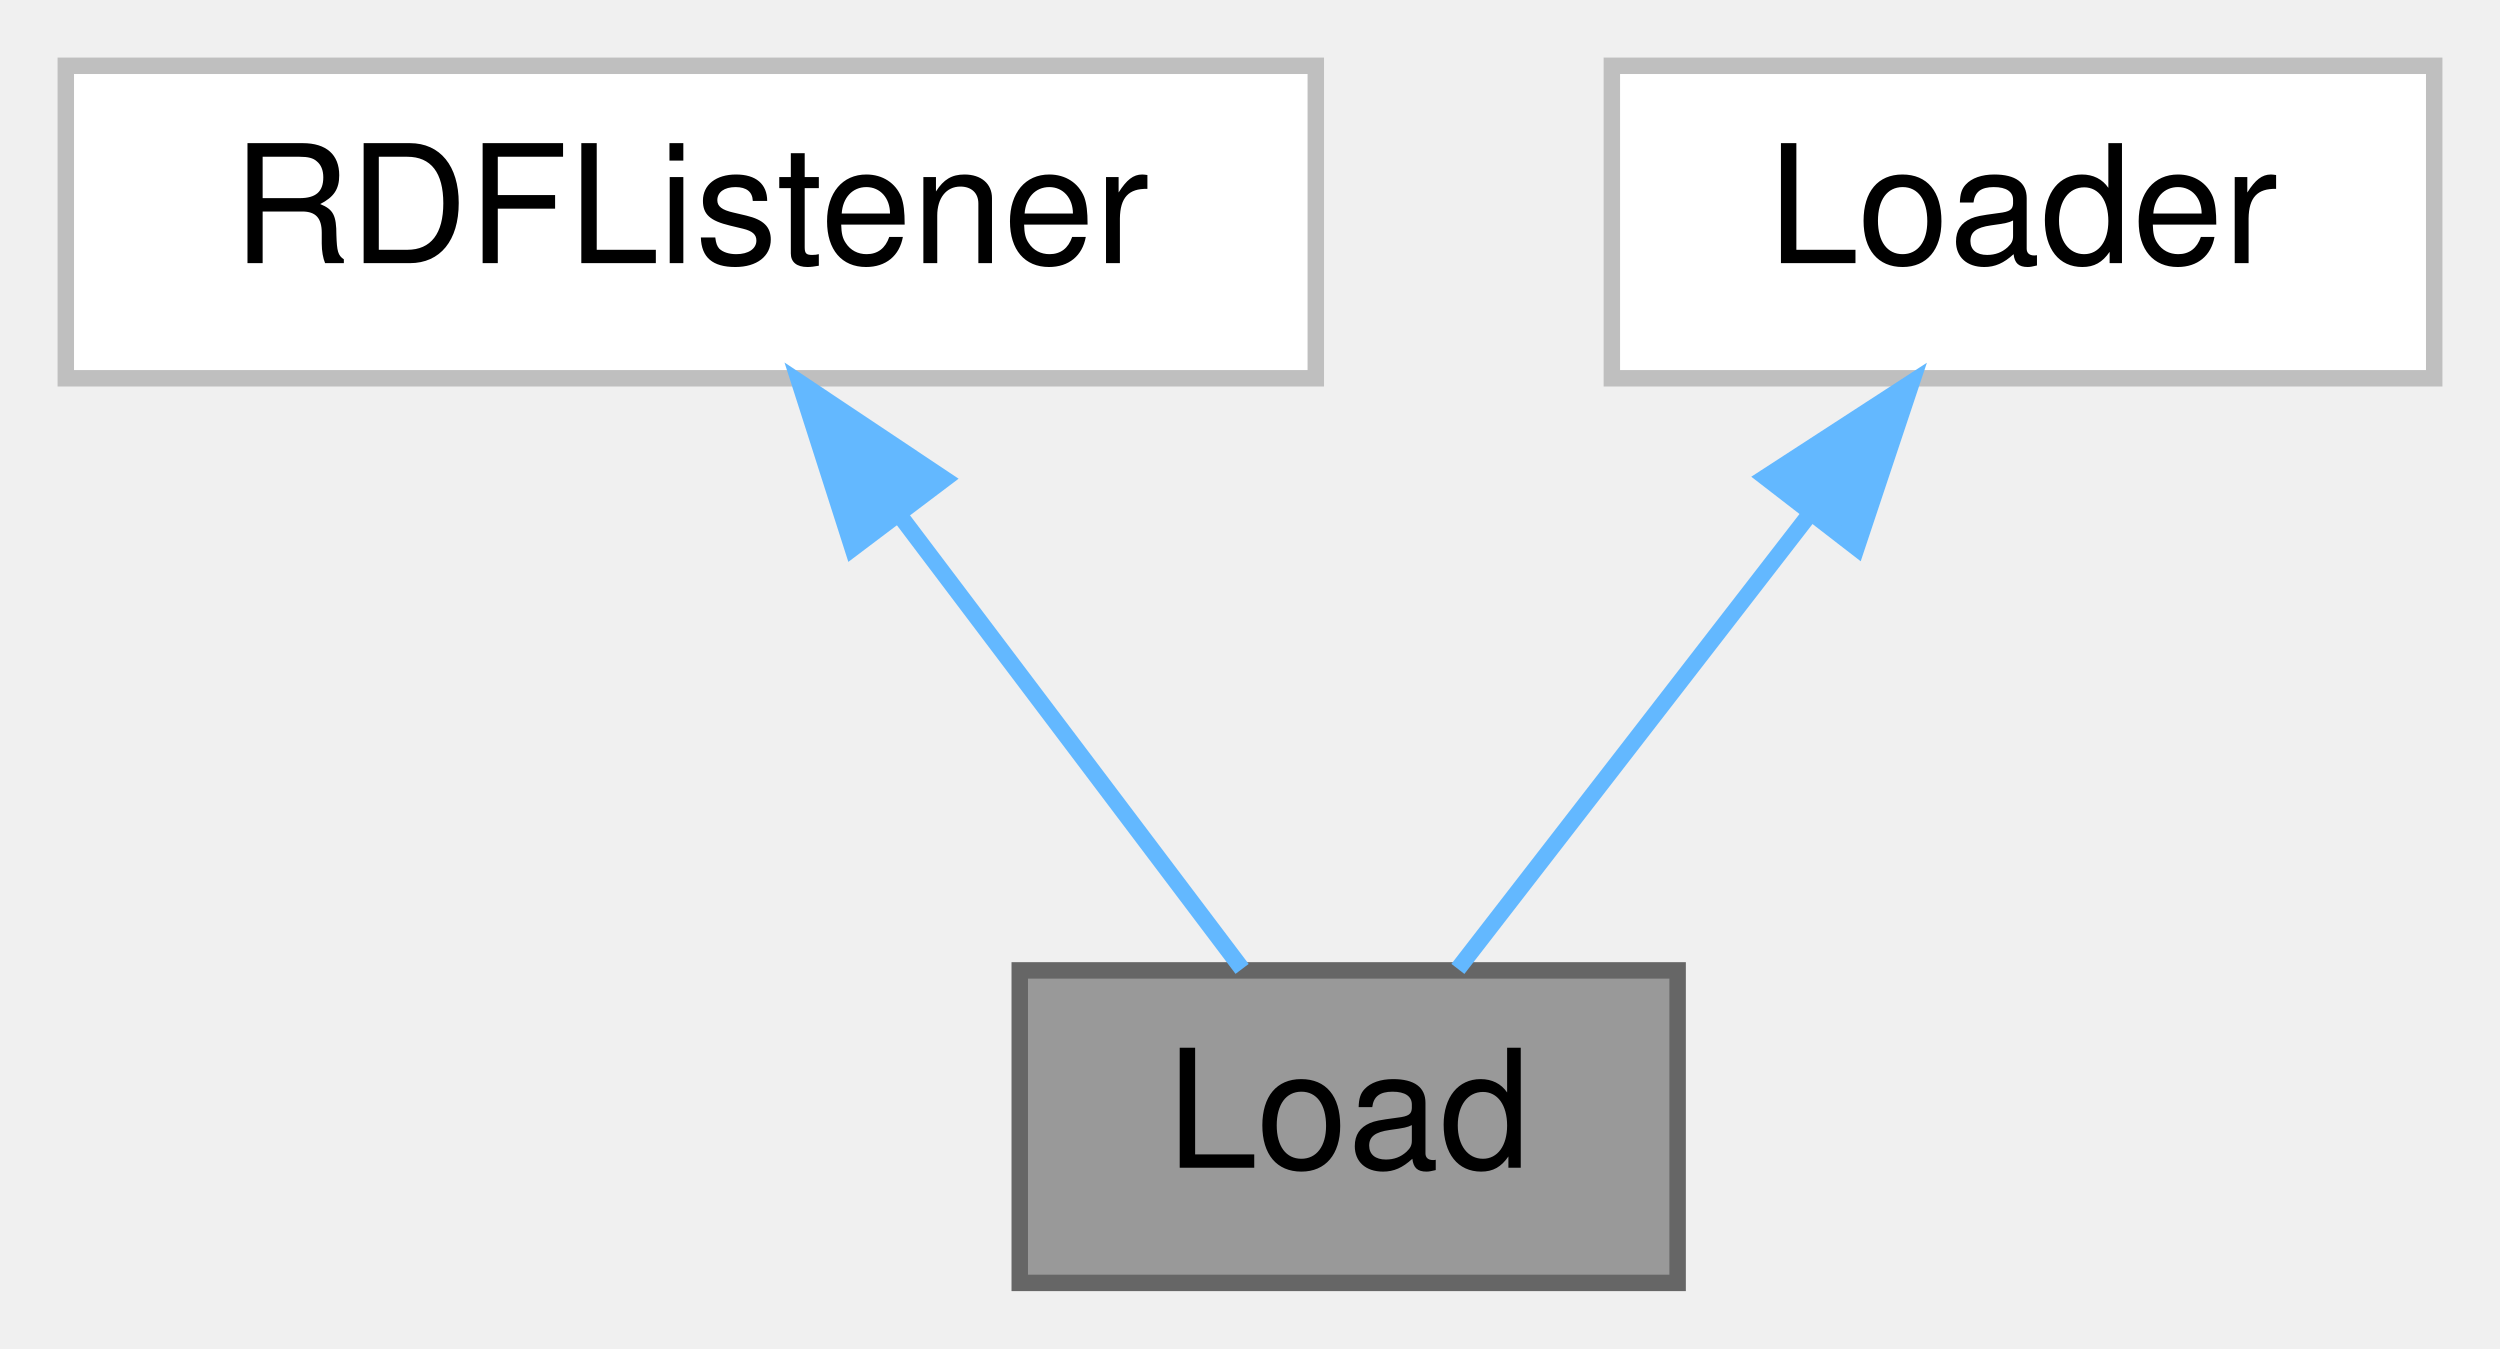
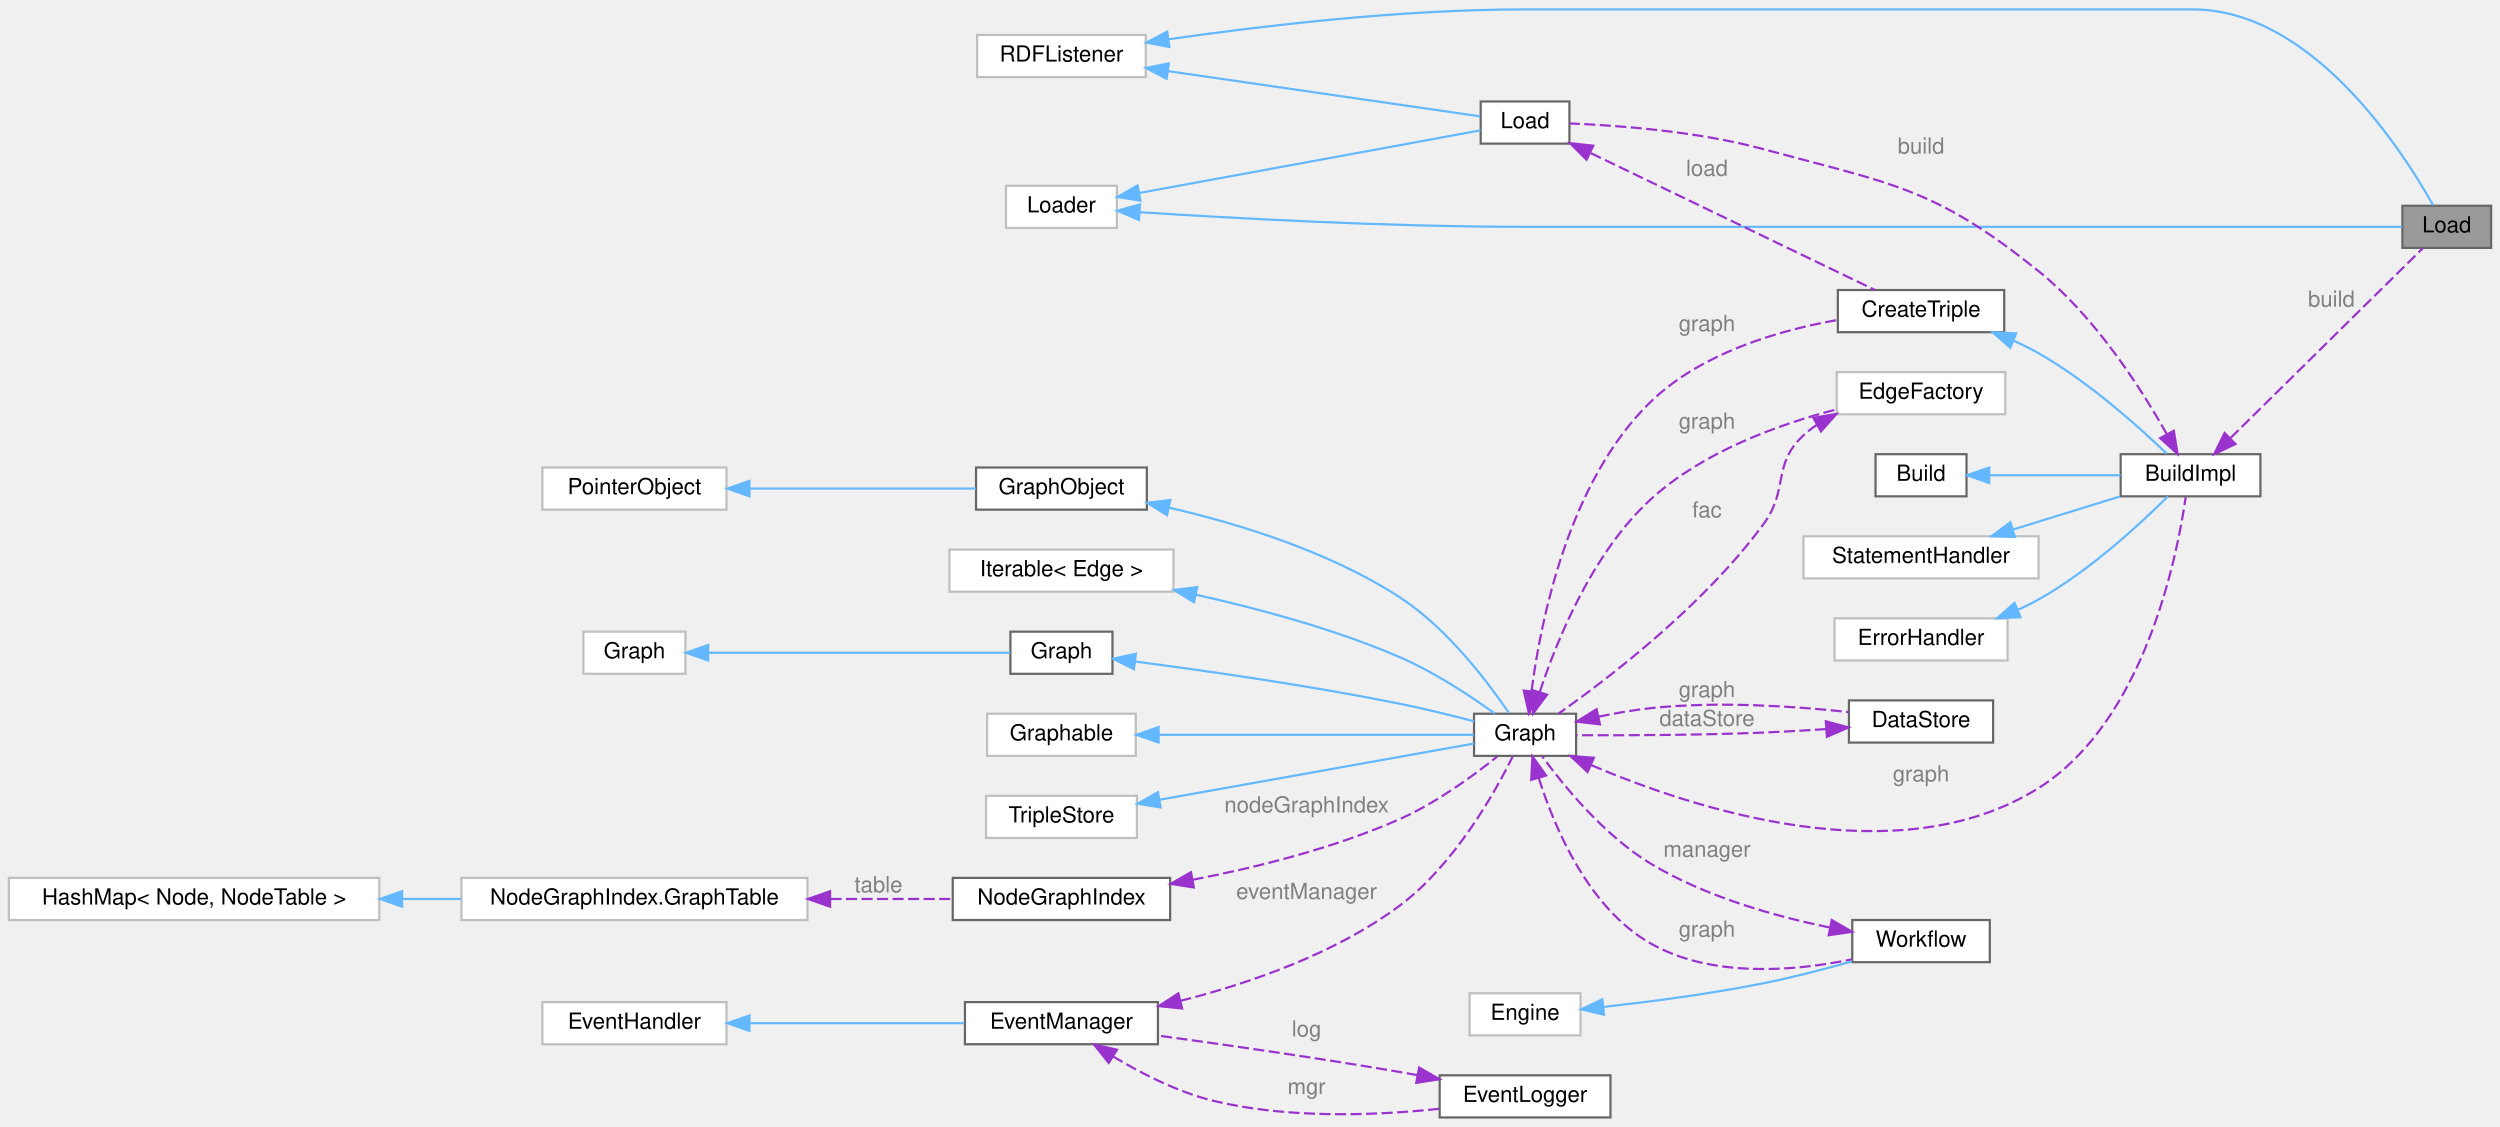
- <svg xmlns="http://www.w3.org/2000/svg" xmlns:xlink="http://www.w3.org/1999/xlink" width="152pt" height="82pt" viewBox="0.00 0.00 152.00 82.00">
-   <g id="graph0" class="graph" transform="scale(1 1) rotate(0) translate(4 78)">
+ <svg xmlns="http://www.w3.org/2000/svg" xmlns:xlink="http://www.w3.org/1999/xlink" width="1127pt" height="508pt" viewBox="0.00 0.00 1127.00 507.50">
+   <g id="graph0" class="graph" transform="scale(1 1) rotate(0) translate(4 503.5)">
    <g id="Node000001" class="node">
      <g id="a_Node000001">
        <a xlink:title="Translate an RDF/XML document into a Graph use ARP.">
-           <polygon fill="#999999" stroke="#666666" points="98,-19 58,-19 58,0 98,0 98,-19" />
-           <text text-anchor="middle" x="78" y="-7" font-family="Helvetica,sans-Serif" font-size="10.00">Load</text>
+           <polygon fill="#999999" stroke="#666666" points="1119,-411 1079,-411 1079,-392 1119,-392 1119,-411" />
+           <text text-anchor="middle" x="1099" y="-399" font-family="Helvetica,sans-Serif" font-size="10.00">Load</text>
        </a>
      </g>
    </g>
    <g id="Node000002" class="node">
      <g id="a_Node000002">
        <a xlink:title=" ">
-           <polygon fill="white" stroke="#bfbfbf" points="76,-74 0,-74 0,-55 76,-55 76,-74" />
-           <text text-anchor="middle" x="38" y="-62" font-family="Helvetica,sans-Serif" font-size="10.00">RDFListener</text>
+           <polygon fill="white" stroke="#bfbfbf" points="512.5,-488 436.5,-488 436.5,-469 512.5,-469 512.5,-488" />
+           <text text-anchor="middle" x="474.5" y="-476" font-family="Helvetica,sans-Serif" font-size="10.00">RDFListener</text>
        </a>
      </g>
    </g>
    <g id="edge1_Node000001_Node000002" class="edge">
      <g id="a_edge1_Node000001_Node000002">
        <a xlink:title=" ">
-           <path fill="none" stroke="#63b8ff" d="M50.7,-46.67C57.63,-37.5 65.91,-26.52 71.52,-19.09" />
-           <polygon fill="#63b8ff" stroke="#63b8ff" points="47.84,-44.66 44.61,-54.75 53.42,-48.87 47.84,-44.66" />
+           <path fill="none" stroke="#63b8ff" d="M522.69,-486.03C564.56,-492.05 627.44,-499.5 682.5,-499.5 682.5,-499.5 682.5,-499.5 984.5,-499.5 1038.13,-499.5 1078.94,-436.04 1092.84,-411.25" />
+           <polygon fill="#63b8ff" stroke="#63b8ff" points="523.18,-482.56 512.78,-484.57 522.16,-489.49 523.18,-482.56" />
+         </a>
+       </g>
+     </g>
+     <g id="Node000006" class="node">
+       <g id="a_Node000006">
+         <a xlink:href="classfr_1_1inria_1_1corese_1_1core_1_1load_1_1Load.html" target="_top" xlink:title="Translate an RDF/XML document into a Graph use ARP.">
+           <polygon fill="white" stroke="#666666" points="703.5,-458 663.5,-458 663.5,-439 703.5,-439 703.5,-458" />
+           <text text-anchor="middle" x="683.5" y="-446" font-family="Helvetica,sans-Serif" font-size="10.00">Load</text>
+         </a>
+       </g>
+     </g>
+     <g id="edge6_Node000006_Node000002" class="edge">
+       <g id="a_edge6_Node000006_Node000002">
+         <a xlink:title=" ">
+           <path fill="none" stroke="#63b8ff" d="M522.5,-471.69C566.94,-465.25 631.41,-455.9 663.24,-451.29" />
+           <polygon fill="#63b8ff" stroke="#63b8ff" points="521.9,-468.24 512.51,-473.14 522.91,-475.17 521.9,-468.24" />
        </a>
      </g>
    </g>
    <g id="Node000003" class="node">
      <g id="a_Node000003">
        <a xlink:title=" ">
-           <polygon fill="white" stroke="#bfbfbf" points="144,-74 94,-74 94,-55 144,-55 144,-74" />
-           <text text-anchor="middle" x="119" y="-62" font-family="Helvetica,sans-Serif" font-size="10.00">Loader</text>
+           <polygon fill="white" stroke="#bfbfbf" points="499.5,-420 449.5,-420 449.5,-401 499.5,-401 499.5,-420" />
+           <text text-anchor="middle" x="474.5" y="-408" font-family="Helvetica,sans-Serif" font-size="10.00">Loader</text>
        </a>
      </g>
    </g>
    <g id="edge2_Node000001_Node000003" class="edge">
      <g id="a_edge2_Node000001_Node000003">
        <a xlink:title=" ">
-           <path fill="none" stroke="#63b8ff" d="M105.98,-46.67C98.88,-37.5 90.4,-26.52 84.64,-19.09" />
-           <polygon fill="#63b8ff" stroke="#63b8ff" points="103.34,-48.98 112.23,-54.75 108.88,-44.7 103.34,-48.98" />
+           <path fill="none" stroke="#63b8ff" d="M509.72,-408.1C550.75,-405.43 621.61,-401.5 682.5,-401.5 682.5,-401.5 682.5,-401.5 984.5,-401.5 1017.6,-401.5 1056.14,-401.5 1078.72,-401.5" />
+           <polygon fill="#63b8ff" stroke="#63b8ff" points="509.45,-404.61 499.71,-408.76 509.91,-411.6 509.45,-404.61" />
+         </a>
+       </g>
+     </g>
+     <g id="edge7_Node000006_Node000003" class="edge">
+       <g id="a_edge7_Node000006_Node000003">
+         <a xlink:title=" ">
+           <path fill="none" stroke="#63b8ff" d="M509.58,-416.76C553.5,-424.82 628.37,-438.56 663.39,-444.99" />
+           <polygon fill="#63b8ff" stroke="#63b8ff" points="510.12,-413.3 499.65,-414.93 508.85,-420.18 510.12,-413.3" />
+         </a>
+       </g>
+     </g>
+     <g id="Node000004" class="node">
+       <g id="a_Node000004">
+         <a xlink:href="classfr_1_1inria_1_1corese_1_1core_1_1load_1_1BuildImpl.html" target="_top" xlink:title="Graph creation Methods are public, Design to be refined.">
+           <polygon fill="white" stroke="#666666" points="1015,-299 952,-299 952,-280 1015,-280 1015,-299" />
+           <text text-anchor="middle" x="983.5" y="-287" font-family="Helvetica,sans-Serif" font-size="10.00">BuildImpl</text>
+         </a>
+       </g>
+     </g>
+     <g id="edge3_Node000001_Node000004" class="edge">
+       <g id="a_edge3_Node000001_Node000004">
+         <a xlink:title=" ">
+           <path fill="none" stroke="#9a32cd" stroke-dasharray="5,2" d="M1001.57,-306.35C1025.73,-330.19 1069.1,-372.98 1088.35,-391.98" />
+           <polygon fill="#9a32cd" stroke="#9a32cd" points="1003.75,-303.58 994.18,-299.05 998.84,-308.56 1003.75,-303.58" />
+         </a>
+       </g>
+       <text text-anchor="middle" x="1047" y="-365.5" font-family="Helvetica,sans-Serif" font-size="10.00" fill="grey"> build</text>
+     </g>
+     <g id="edge8_Node000006_Node000004" class="edge">
+       <g id="a_edge8_Node000006_Node000004">
+         <a xlink:title=" ">
+           <path fill="none" stroke="#9a32cd" stroke-dasharray="5,2" d="M972.81,-308.02C961.36,-328.38 940.6,-360.9 915,-381.5 868.03,-419.3 849.19,-420.72 791,-436.5 761.19,-444.58 725.26,-447.23 703.68,-448.09" />
+           <polygon fill="#9a32cd" stroke="#9a32cd" points="975.95,-309.57 977.66,-299.12 969.8,-306.22 975.95,-309.57" />
+         </a>
+       </g>
+       <text text-anchor="middle" x="862" y="-434.5" font-family="Helvetica,sans-Serif" font-size="10.00" fill="grey"> build</text>
+     </g>
+     <g id="Node000005" class="node">
+       <g id="a_Node000005">
+         <a xlink:href="classfr_1_1inria_1_1corese_1_1core_1_1load_1_1CreateTriple.html" target="_top" xlink:title=" ">
+           <polygon fill="white" stroke="#666666" points="899.5,-373 824.5,-373 824.5,-354 899.5,-354 899.5,-373" />
+           <text text-anchor="middle" x="862" y="-361" font-family="Helvetica,sans-Serif" font-size="10.00">CreateTriple</text>
+         </a>
+       </g>
+     </g>
+     <g id="edge4_Node000004_Node000005" class="edge">
+       <g id="a_edge4_Node000004_Node000005">
+         <a xlink:title=" ">
+           <path fill="none" stroke="#63b8ff" d="M903.54,-350.21C907.5,-348.46 911.38,-346.56 915,-344.5 937.6,-331.65 960.3,-311.24 972.77,-299.23" />
+           <polygon fill="#63b8ff" stroke="#63b8ff" points="902.22,-346.97 894.28,-353.99 904.86,-353.45 902.22,-346.97" />
+         </a>
+       </g>
+     </g>
+     <g id="edge5_Node000005_Node000006" class="edge">
+       <g id="a_edge5_Node000005_Node000006">
+         <a xlink:title=" ">
+           <path fill="none" stroke="#9a32cd" stroke-dasharray="5,2" d="M713.18,-434.69C749.2,-417.34 810.06,-388.03 841.26,-373.01" />
+           <polygon fill="#9a32cd" stroke="#9a32cd" points="711.22,-431.75 703.72,-439.24 714.25,-438.06 711.22,-431.75" />
+         </a>
+       </g>
+       <text text-anchor="middle" x="765.5" y="-424.5" font-family="Helvetica,sans-Serif" font-size="10.00" fill="grey"> load</text>
+     </g>
+     <g id="Node000007" class="node">
+       <g id="a_Node000007">
+         <a xlink:href="classfr_1_1inria_1_1corese_1_1core_1_1Graph.html" target="_top" xlink:title="Graph Manager Edges are stored in an index An index is a table: predicate -&gt; List&lt;Edge&gt; Edge List are...">
+           <polygon fill="white" stroke="#666666" points="706.5,-182 660.5,-182 660.5,-163 706.5,-163 706.5,-182" />
+           <text text-anchor="middle" x="683.5" y="-170" font-family="Helvetica,sans-Serif" font-size="10.00">Graph</text>
+         </a>
+       </g>
+     </g>
+     <g id="edge34_Node000004_Node000007" class="edge">
+       <g id="a_edge34_Node000004_Node000007">
+         <a xlink:title=" ">
+           <path fill="none" stroke="#9a32cd" stroke-dasharray="5,2" d="M713.37,-158.81C759.76,-139 852.05,-108.84 915,-148.5 962.76,-178.59 977.47,-252.87 981.31,-279.66" />
+           <polygon fill="#9a32cd" stroke="#9a32cd" points="711.67,-155.73 703.93,-162.97 714.5,-162.14 711.67,-155.73" />
+         </a>
+       </g>
+       <text text-anchor="middle" x="862" y="-151.5" font-family="Helvetica,sans-Serif" font-size="10.00" fill="grey"> graph</text>
+     </g>
+     <g id="edge9_Node000005_Node000007" class="edge">
+       <g id="a_edge9_Node000005_Node000007">
+         <a xlink:title=" ">
+           <path fill="none" stroke="#9a32cd" stroke-dasharray="5,2" d="M686.43,-192.32C690.56,-224.13 703.13,-286.63 740,-322.5 762.74,-344.62 797.83,-354.82 824.38,-359.51" />
+           <polygon fill="#9a32cd" stroke="#9a32cd" points="689.87,-191.63 685.26,-182.1 682.91,-192.43 689.87,-191.63" />
+         </a>
+       </g>
+       <text text-anchor="middle" x="765.5" y="-354.5" font-family="Helvetica,sans-Serif" font-size="10.00" fill="grey"> graph</text>
+     </g>
+     <g id="Node000018" class="node">
+       <g id="a_Node000018">
+         <a xlink:href="classfr_1_1inria_1_1corese_1_1core_1_1Workflow.html" target="_top" xlink:title="Manage a set of inference engines Loop until no inference is performed It is automatically called whe...">
+           <polygon fill="white" stroke="#666666" points="893,-89 831,-89 831,-70 893,-70 893,-89" />
+           <text text-anchor="middle" x="862" y="-77" font-family="Helvetica,sans-Serif" font-size="10.00">Workflow</text>
+         </a>
+       </g>
+     </g>
+     <g id="edge22_Node000018_Node000007" class="edge">
+       <g id="a_edge22_Node000018_Node000007">
+         <a xlink:title=" ">
+           <path fill="none" stroke="#9a32cd" stroke-dasharray="5,2" d="M689.7,-152.93C696.85,-130.38 712.14,-94.41 740,-78.5 767.64,-62.72 804.94,-65.97 830.79,-71.25" />
+           <polygon fill="#9a32cd" stroke="#9a32cd" points="686.27,-152.19 686.82,-162.77 692.99,-154.16 686.27,-152.19" />
+         </a>
+       </g>
+       <text text-anchor="middle" x="765.5" y="-81.5" font-family="Helvetica,sans-Serif" font-size="10.00" fill="grey"> graph</text>
+     </g>
+     <g id="Node000023" class="node">
+       <g id="a_Node000023">
+         <a xlink:href="classfr_1_1inria_1_1corese_1_1core_1_1EdgeFactory.html" target="_top" xlink:title=" ">
+           <polygon fill="white" stroke="#bfbfbf" points="900,-336 824,-336 824,-317 900,-317 900,-336" />
+           <text text-anchor="middle" x="862" y="-324" font-family="Helvetica,sans-Serif" font-size="10.00">EdgeFactory</text>
+         </a>
+       </g>
+     </g>
+     <g id="edge28_Node000023_Node000007" class="edge">
+       <g id="a_edge28_Node000023_Node000007">
+         <a xlink:title=" ">
+           <path fill="none" stroke="#9a32cd" stroke-dasharray="5,2" d="M690.15,-191.88C697.88,-215.28 713.86,-254.48 740,-278.5 763.46,-300.06 797.79,-312.43 823.89,-319.2" />
+           <polygon fill="#9a32cd" stroke="#9a32cd" points="693.41,-190.58 687.09,-182.07 686.73,-192.66 693.41,-190.58" />
+         </a>
+       </g>
+       <text text-anchor="middle" x="765.5" y="-310.5" font-family="Helvetica,sans-Serif" font-size="10.00" fill="grey"> graph</text>
+     </g>
+     <g id="Node000024" class="node">
+       <g id="a_Node000024">
+         <a xlink:href="classfr_1_1inria_1_1corese_1_1core_1_1DataStore.html" target="_top" xlink:title="Simple DataStore to define what is the default graph By default it is the union of named graphs It ca...">
+           <polygon fill="white" stroke="#666666" points="894.5,-188 829.5,-188 829.5,-169 894.5,-169 894.5,-188" />
+           <text text-anchor="middle" x="862" y="-176" font-family="Helvetica,sans-Serif" font-size="10.00">DataStore</text>
+         </a>
+       </g>
+     </g>
+     <g id="edge30_Node000024_Node000007" class="edge">
+       <g id="a_edge30_Node000024_Node000007">
+         <a xlink:title=" ">
+           <path fill="none" stroke="#9a32cd" stroke-dasharray="5,2" d="M716.69,-180.67C724.28,-182.26 732.38,-183.69 740,-184.5 770.22,-187.73 804.88,-185.4 829.33,-182.76" />
+           <polygon fill="#9a32cd" stroke="#9a32cd" points="717.26,-177.21 706.74,-178.44 715.73,-184.04 717.26,-177.21" />
+         </a>
+       </g>
+       <text text-anchor="middle" x="765.5" y="-189.5" font-family="Helvetica,sans-Serif" font-size="10.00" fill="grey"> graph</text>
+     </g>
+     <g id="Node000008" class="node">
+       <g id="a_Node000008">
+         <a xlink:href="classfr_1_1inria_1_1corese_1_1core_1_1GraphObject.html" target="_top" xlink:title=" ">
+           <polygon fill="white" stroke="#666666" points="513,-293 436,-293 436,-274 513,-274 513,-293" />
+           <text text-anchor="middle" x="474.5" y="-281" font-family="Helvetica,sans-Serif" font-size="10.00">GraphObject</text>
+         </a>
+       </g>
+     </g>
+     <g id="edge10_Node000007_Node000008" class="edge">
+       <g id="a_edge10_Node000007_Node000008">
+         <a xlink:title=" ">
+           <path fill="none" stroke="#63b8ff" d="M522.9,-274.92C554.28,-267.68 595.32,-255.11 627,-234.5 648.56,-220.48 666.97,-195.98 676.19,-182.35" />
+           <polygon fill="#63b8ff" stroke="#63b8ff" points="522.09,-271.51 513.07,-277.09 523.59,-278.35 522.09,-271.51" />
+         </a>
+       </g>
+     </g>
+     <g id="Node000009" class="node">
+       <g id="a_Node000009">
+         <a xlink:title=" ">
+           <polygon fill="white" stroke="#bfbfbf" points="323.5,-293 240.5,-293 240.5,-274 323.5,-274 323.5,-293" />
+           <text text-anchor="middle" x="282" y="-281" font-family="Helvetica,sans-Serif" font-size="10.00">PointerObject</text>
+         </a>
+       </g>
+     </g>
+     <g id="edge11_Node000008_Node000009" class="edge">
+       <g id="a_edge11_Node000008_Node000009">
+         <a xlink:title=" ">
+           <path fill="none" stroke="#63b8ff" d="M333.96,-283.5C366.05,-283.5 406.78,-283.5 435.93,-283.5" />
+           <polygon fill="#63b8ff" stroke="#63b8ff" points="333.87,-280 323.87,-283.5 333.87,-287 333.87,-280" />
+         </a>
+       </g>
+     </g>
+     <g id="Node000010" class="node">
+       <g id="a_Node000010">
+         <a xlink:title=" ">
+           <polygon fill="white" stroke="#bfbfbf" points="525,-256 424,-256 424,-237 525,-237 525,-256" />
+           <text text-anchor="middle" x="474.5" y="-244" font-family="Helvetica,sans-Serif" font-size="10.00">Iterable&lt; Edge &gt;</text>
+         </a>
+       </g>
+     </g>
+     <g id="edge12_Node000007_Node000010" class="edge">
+       <g id="a_edge12_Node000007_Node000010">
+         <a xlink:title=" ">
+           <path fill="none" stroke="#63b8ff" d="M535.05,-235.66C563.56,-229.34 597.78,-220.11 627,-207.5 642.69,-200.73 659.05,-189.88 669.9,-182.05" />
+           <polygon fill="#63b8ff" stroke="#63b8ff" points="534.26,-232.24 525.22,-237.77 535.73,-239.09 534.26,-232.24" />
+         </a>
+       </g>
+     </g>
+     <g id="Node000011" class="node">
+       <g id="a_Node000011">
+         <a xlink:href="interfacefr_1_1inria_1_1corese_1_1core_1_1sparql_1_1api_1_1Graph.html" target="_top" xlink:title=" ">
+           <polygon fill="white" stroke="#666666" points="497.5,-219 451.5,-219 451.5,-200 497.5,-200 497.5,-219" />
+           <text text-anchor="middle" x="474.5" y="-207" font-family="Helvetica,sans-Serif" font-size="10.00">Graph</text>
+         </a>
+       </g>
+     </g>
+     <g id="edge13_Node000007_Node000011" class="edge">
+       <g id="a_edge13_Node000007_Node000011">
+         <a xlink:title=" ">
+           <path fill="none" stroke="#63b8ff" d="M507.85,-205.51C538.63,-201.49 586.18,-194.73 627,-186.5 638.11,-184.26 650.33,-181.24 660.47,-178.58" />
+           <polygon fill="#63b8ff" stroke="#63b8ff" points="507.17,-202.07 497.7,-206.81 508.06,-209.01 507.17,-202.07" />
+         </a>
+       </g>
+     </g>
+     <g id="Node000012" class="node">
+       <g id="a_Node000012">
+         <a xlink:href="interfacefr_1_1inria_1_1corese_1_1core_1_1kgram_1_1api_1_1core_1_1Graph.html" target="_top" xlink:title=" ">
+           <polygon fill="white" stroke="#bfbfbf" points="305,-219 259,-219 259,-200 305,-200 305,-219" />
+           <text text-anchor="middle" x="282" y="-207" font-family="Helvetica,sans-Serif" font-size="10.00">Graph</text>
+         </a>
+       </g>
+     </g>
+     <g id="edge14_Node000011_Node000012" class="edge">
+       <g id="a_edge14_Node000011_Node000012">
+         <a xlink:title=" ">
+           <path fill="none" stroke="#63b8ff" d="M315.44,-209.5C354.19,-209.5 417.95,-209.5 451.42,-209.5" />
+           <polygon fill="#63b8ff" stroke="#63b8ff" points="315.23,-206 305.23,-209.5 315.23,-213 315.23,-206" />
+         </a>
+       </g>
+     </g>
+     <g id="Node000013" class="node">
+       <g id="a_Node000013">
+         <a xlink:title=" ">
+           <polygon fill="white" stroke="#bfbfbf" points="508,-182 441,-182 441,-163 508,-163 508,-182" />
+           <text text-anchor="middle" x="474.5" y="-170" font-family="Helvetica,sans-Serif" font-size="10.00">Graphable</text>
+         </a>
+       </g>
+     </g>
+     <g id="edge15_Node000007_Node000013" class="edge">
+       <g id="a_edge15_Node000007_Node000013">
+         <a xlink:title=" ">
+           <path fill="none" stroke="#63b8ff" d="M518.52,-172.5C561.73,-172.5 626.62,-172.5 660.36,-172.5" />
+           <polygon fill="#63b8ff" stroke="#63b8ff" points="518.3,-169 508.3,-172.5 518.3,-176 518.3,-169" />
+         </a>
+       </g>
+     </g>
+     <g id="Node000014" class="node">
+       <g id="a_Node000014">
+         <a xlink:title=" ">
+           <polygon fill="white" stroke="#bfbfbf" points="508.5,-145 440.5,-145 440.5,-126 508.5,-126 508.5,-145" />
+           <text text-anchor="middle" x="474.5" y="-133" font-family="Helvetica,sans-Serif" font-size="10.00">TripleStore</text>
+         </a>
+       </g>
+     </g>
+     <g id="edge16_Node000007_Node000014" class="edge">
+       <g id="a_edge16_Node000007_Node000014">
+         <a xlink:title=" ">
+           <path fill="none" stroke="#63b8ff" d="M518.72,-143.23C561.98,-150.96 626.81,-162.55 660.46,-168.56" />
+           <polygon fill="#63b8ff" stroke="#63b8ff" points="519.22,-139.76 508.76,-141.44 517.99,-146.65 519.22,-139.76" />
+         </a>
+       </g>
+     </g>
+     <g id="Node000015" class="node">
+       <g id="a_Node000015">
+         <a xlink:href="classfr_1_1inria_1_1corese_1_1core_1_1NodeGraphIndex.html" target="_top" xlink:title="Manage Nodes of a graph, for each graph name.">
+           <polygon fill="white" stroke="#666666" points="523.5,-108 425.5,-108 425.5,-89 523.5,-89 523.5,-108" />
+           <text text-anchor="middle" x="474.5" y="-96" font-family="Helvetica,sans-Serif" font-size="10.00">NodeGraphIndex</text>
+         </a>
+       </g>
+     </g>
+     <g id="edge17_Node000007_Node000015" class="edge">
+       <g id="a_edge17_Node000007_Node000015">
+         <a xlink:title=" ">
+           <path fill="none" stroke="#9a32cd" stroke-dasharray="5,2" d="M533.65,-107.15C562.53,-112.72 597.48,-121.43 627,-134.5 643.44,-141.78 660.19,-154.05 670.92,-162.68" />
+           <polygon fill="#9a32cd" stroke="#9a32cd" points="534.17,-103.68 523.7,-105.3 532.9,-110.57 534.17,-103.68" />
+         </a>
+       </g>
+       <text text-anchor="middle" x="585" y="-137.5" font-family="Helvetica,sans-Serif" font-size="10.00" fill="grey"> nodeGraphIndex</text>
+     </g>
+     <g id="Node000016" class="node">
+       <g id="a_Node000016">
+         <a xlink:title=" ">
+           <polygon fill="white" stroke="#bfbfbf" points="360,-108 204,-108 204,-89 360,-89 360,-108" />
+           <text text-anchor="middle" x="282" y="-96" font-family="Helvetica,sans-Serif" font-size="10.00">NodeGraphIndex.GraphTable</text>
+         </a>
+       </g>
+     </g>
+     <g id="edge18_Node000015_Node000016" class="edge">
+       <g id="a_edge18_Node000015_Node000016">
+         <a xlink:title=" ">
+           <path fill="none" stroke="#9a32cd" stroke-dasharray="5,2" d="M370.37,-98.5C389.33,-98.5 408.71,-98.5 425.47,-98.5" />
+           <polygon fill="#9a32cd" stroke="#9a32cd" points="370.21,-95 360.21,-98.5 370.21,-102 370.21,-95" />
+         </a>
+       </g>
+       <text text-anchor="middle" x="392" y="-101.5" font-family="Helvetica,sans-Serif" font-size="10.00" fill="grey"> table</text>
+     </g>
+     <g id="Node000017" class="node">
+       <g id="a_Node000017">
+         <a xlink:title=" ">
+           <polygon fill="white" stroke="#bfbfbf" points="167,-108 0,-108 0,-89 167,-89 167,-108" />
+           <text text-anchor="middle" x="83.5" y="-96" font-family="Helvetica,sans-Serif" font-size="10.00">HashMap&lt; Node, NodeTable &gt;</text>
+         </a>
+       </g>
+     </g>
+     <g id="edge19_Node000016_Node000017" class="edge">
+       <g id="a_edge19_Node000016_Node000017">
+         <a xlink:title=" ">
+           <path fill="none" stroke="#63b8ff" d="M177.3,-98.5C186.23,-98.5 195.22,-98.5 203.97,-98.5" />
+           <polygon fill="#63b8ff" stroke="#63b8ff" points="177.26,-95 167.26,-98.5 177.26,-102 177.26,-95" />
+         </a>
+       </g>
+     </g>
+     <g id="edge20_Node000007_Node000018" class="edge">
+       <g id="a_edge20_Node000007_Node000018">
+         <a xlink:title=" ">
+           <path fill="none" stroke="#9a32cd" stroke-dasharray="5,2" d="M820.78,-85.64C796.15,-90.69 764.71,-99.53 740,-114.5 719.02,-127.21 700.65,-149.86 691.23,-162.77" />
+           <polygon fill="#9a32cd" stroke="#9a32cd" points="821.73,-89.02 830.89,-83.7 820.41,-82.15 821.73,-89.02" />
+         </a>
+       </g>
+       <text text-anchor="middle" x="765.5" y="-117.5" font-family="Helvetica,sans-Serif" font-size="10.00" fill="grey"> manager</text>
+     </g>
+     <g id="Node000019" class="node">
+       <g id="a_Node000019">
+         <a xlink:title=" ">
+           <polygon fill="white" stroke="#bfbfbf" points="708.5,-56 658.5,-56 658.5,-37 708.5,-37 708.5,-56" />
+           <text text-anchor="middle" x="683.5" y="-44" font-family="Helvetica,sans-Serif" font-size="10.00">Engine</text>
+         </a>
+       </g>
+     </g>
+     <g id="edge21_Node000018_Node000019" class="edge">
+       <g id="a_edge21_Node000018_Node000019">
+         <a xlink:title=" ">
+           <path fill="none" stroke="#63b8ff" d="M718.8,-49.82C739.77,-52.15 767.07,-55.7 791,-60.5 804.21,-63.15 818.61,-66.9 830.89,-70.37" />
+           <polygon fill="#63b8ff" stroke="#63b8ff" points="719.08,-46.33 708.76,-48.75 718.33,-53.3 719.08,-46.33" />
+         </a>
+       </g>
+     </g>
+     <g id="Node000020" class="node">
+       <g id="a_Node000020">
+         <a xlink:href="classfr_1_1inria_1_1corese_1_1core_1_1EventManager.html" target="_top" xlink:title="Event Manager for consistency and trace Update and Inference are tracked Debug mode traces events Sho...">
+           <polygon fill="white" stroke="#666666" points="518,-52 431,-52 431,-33 518,-33 518,-52" />
+           <text text-anchor="middle" x="474.5" y="-40" font-family="Helvetica,sans-Serif" font-size="10.00">EventManager</text>
+         </a>
+       </g>
+     </g>
+     <g id="edge23_Node000007_Node000020" class="edge">
+       <g id="a_edge23_Node000007_Node000020">
+         <a xlink:title=" ">
+           <path fill="none" stroke="#9a32cd" stroke-dasharray="5,2" d="M528.1,-52.56C559.13,-60.42 597.89,-73.76 627,-95.5 651.69,-113.94 669.92,-146.52 677.96,-162.75" />
+           <polygon fill="#9a32cd" stroke="#9a32cd" points="528.87,-49.14 518.32,-50.19 527.22,-55.95 528.87,-49.14" />
+         </a>
+       </g>
+       <text text-anchor="middle" x="585" y="-98.5" font-family="Helvetica,sans-Serif" font-size="10.00" fill="grey"> eventManager</text>
+     </g>
+     <g id="Node000022" class="node">
+       <g id="a_Node000022">
+         <a xlink:href="classfr_1_1inria_1_1corese_1_1core_1_1EventLogger.html" target="_top" xlink:title=" ">
+           <polygon fill="white" stroke="#666666" points="722,-19 645,-19 645,0 722,0 722,-19" />
+           <text text-anchor="middle" x="683.5" y="-7" font-family="Helvetica,sans-Serif" font-size="10.00">EventLogger</text>
+         </a>
+       </g>
+     </g>
+     <g id="edge26_Node000022_Node000020" class="edge">
+       <g id="a_edge26_Node000022_Node000020">
+         <a xlink:title=" ">
+           <path fill="none" stroke="#9a32cd" stroke-dasharray="5,2" d="M497.68,-27.55C510.36,-19.92 526.9,-11.43 543,-7.5 576.77,0.73 616.51,-0.89 644.92,-3.91" />
+           <polygon fill="#9a32cd" stroke="#9a32cd" points="495.8,-24.6 489.19,-32.88 499.52,-30.53 495.8,-24.6" />
+         </a>
+       </g>
+       <text text-anchor="middle" x="585" y="-10.5" font-family="Helvetica,sans-Serif" font-size="10.00" fill="grey"> mgr</text>
+     </g>
+     <g id="Node000021" class="node">
+       <g id="a_Node000021">
+         <a xlink:href="interfacefr_1_1inria_1_1corese_1_1core_1_1EventHandler.html" target="_top" xlink:title=" ">
+           <polygon fill="white" stroke="#bfbfbf" points="323.5,-52 240.5,-52 240.5,-33 323.5,-33 323.5,-52" />
+           <text text-anchor="middle" x="282" y="-40" font-family="Helvetica,sans-Serif" font-size="10.00">EventHandler</text>
+         </a>
+       </g>
+     </g>
+     <g id="edge24_Node000020_Node000021" class="edge">
+       <g id="a_edge24_Node000020_Node000021">
+         <a xlink:title=" ">
+           <path fill="none" stroke="#63b8ff" d="M334.2,-42.5C364.38,-42.5 402.13,-42.5 430.72,-42.5" />
+           <polygon fill="#63b8ff" stroke="#63b8ff" points="333.87,-39 323.87,-42.5 333.87,-46 333.87,-39" />
+         </a>
+       </g>
+     </g>
+     <g id="edge25_Node000020_Node000022" class="edge">
+       <g id="a_edge25_Node000020_Node000022">
+         <a xlink:title=" ">
+           <path fill="none" stroke="#9a32cd" stroke-dasharray="5,2" d="M635.05,-19.07C632.33,-19.57 629.63,-20.05 627,-20.5 590.33,-26.79 548.46,-32.78 518.04,-36.92" />
+           <polygon fill="#9a32cd" stroke="#9a32cd" points="635.75,-22.5 644.93,-17.22 634.46,-15.62 635.75,-22.5" />
+         </a>
+       </g>
+       <text text-anchor="middle" x="585" y="-36.5" font-family="Helvetica,sans-Serif" font-size="10.00" fill="grey"> log</text>
+     </g>
+     <g id="edge27_Node000007_Node000023" class="edge">
+       <g id="a_edge27_Node000007_Node000023">
+         <a xlink:title=" ">
+           <path fill="none" stroke="#9a32cd" stroke-dasharray="5,2" d="M815.1,-312.28C812.93,-310.84 810.88,-309.25 809,-307.5 794.72,-294.22 802.53,-283.22 791,-267.5 764.04,-230.73 720.82,-197.74 698.64,-182.09" />
+           <polygon fill="#9a32cd" stroke="#9a32cd" points="813.48,-315.39 823.92,-317.17 816.87,-309.26 813.48,-315.39" />
+         </a>
+       </g>
+       <text text-anchor="middle" x="765.5" y="-270.5" font-family="Helvetica,sans-Serif" font-size="10.00" fill="grey"> fac</text>
+     </g>
+     <g id="edge29_Node000007_Node000024" class="edge">
+       <g id="a_edge29_Node000007_Node000024">
+         <a xlink:title=" ">
+           <path fill="none" stroke="#9a32cd" stroke-dasharray="5,2" d="M819.14,-175.08C809.88,-174.45 800.11,-173.87 791,-173.5 761.81,-172.32 728.08,-172.22 706.54,-172.31" />
+           <polygon fill="#9a32cd" stroke="#9a32cd" points="819.09,-178.59 829.31,-175.82 819.59,-171.61 819.09,-178.59" />
+         </a>
+       </g>
+       <text text-anchor="middle" x="765.5" y="-176.5" font-family="Helvetica,sans-Serif" font-size="10.00" fill="grey"> dataStore</text>
+     </g>
+     <g id="Node000025" class="node">
+       <g id="a_Node000025">
+         <a xlink:href="interfacefr_1_1inria_1_1corese_1_1core_1_1load_1_1Build.html" target="_top" xlink:title="Translate an RDF/XML document into a Graph.">
+           <polygon fill="white" stroke="#666666" points="882.5,-299 841.5,-299 841.5,-280 882.5,-280 882.5,-299" />
+           <text text-anchor="middle" x="862" y="-287" font-family="Helvetica,sans-Serif" font-size="10.00">Build</text>
+         </a>
+       </g>
+     </g>
+     <g id="edge31_Node000004_Node000025" class="edge">
+       <g id="a_edge31_Node000004_Node000025">
+         <a xlink:title=" ">
+           <path fill="none" stroke="#63b8ff" d="M892.97,-289.5C910.99,-289.5 933.85,-289.5 951.97,-289.5" />
+           <polygon fill="#63b8ff" stroke="#63b8ff" points="892.73,-286 882.73,-289.5 892.73,-293 892.73,-286" />
+         </a>
+       </g>
+     </g>
+     <g id="Node000026" class="node">
+       <g id="a_Node000026">
+         <a xlink:title=" ">
+           <polygon fill="white" stroke="#bfbfbf" points="915,-262 809,-262 809,-243 915,-243 915,-262" />
+           <text text-anchor="middle" x="862" y="-250" font-family="Helvetica,sans-Serif" font-size="10.00">StatementHandler</text>
+         </a>
+       </g>
+     </g>
+     <g id="edge32_Node000004_Node000026" class="edge">
+       <g id="a_edge32_Node000004_Node000026">
+         <a xlink:title=" ">
+           <path fill="none" stroke="#63b8ff" d="M903.33,-264.99C919.18,-269.89 937.07,-275.43 951.83,-280" />
+           <polygon fill="#63b8ff" stroke="#63b8ff" points="904.36,-261.64 893.77,-262.03 902.29,-268.33 904.36,-261.64" />
+         </a>
+       </g>
+     </g>
+     <g id="Node000027" class="node">
+       <g id="a_Node000027">
+         <a xlink:title=" ">
+           <polygon fill="white" stroke="#bfbfbf" points="901,-225 823,-225 823,-206 901,-206 901,-225" />
+           <text text-anchor="middle" x="862" y="-213" font-family="Helvetica,sans-Serif" font-size="10.00">ErrorHandler</text>
+         </a>
+       </g>
+     </g>
+     <g id="edge33_Node000004_Node000027" class="edge">
+       <g id="a_edge33_Node000004_Node000027">
+         <a xlink:title=" ">
+           <path fill="none" stroke="#63b8ff" d="M905.54,-228.78C908.8,-230.24 912,-231.81 915,-233.5 938.09,-246.5 960.97,-267.7 973.27,-279.95" />
+           <polygon fill="#63b8ff" stroke="#63b8ff" points="906.82,-225.52 896.23,-225 904.18,-232.01 906.82,-225.52" />
        </a>
      </g>
    </g>
  </g>
</svg>
